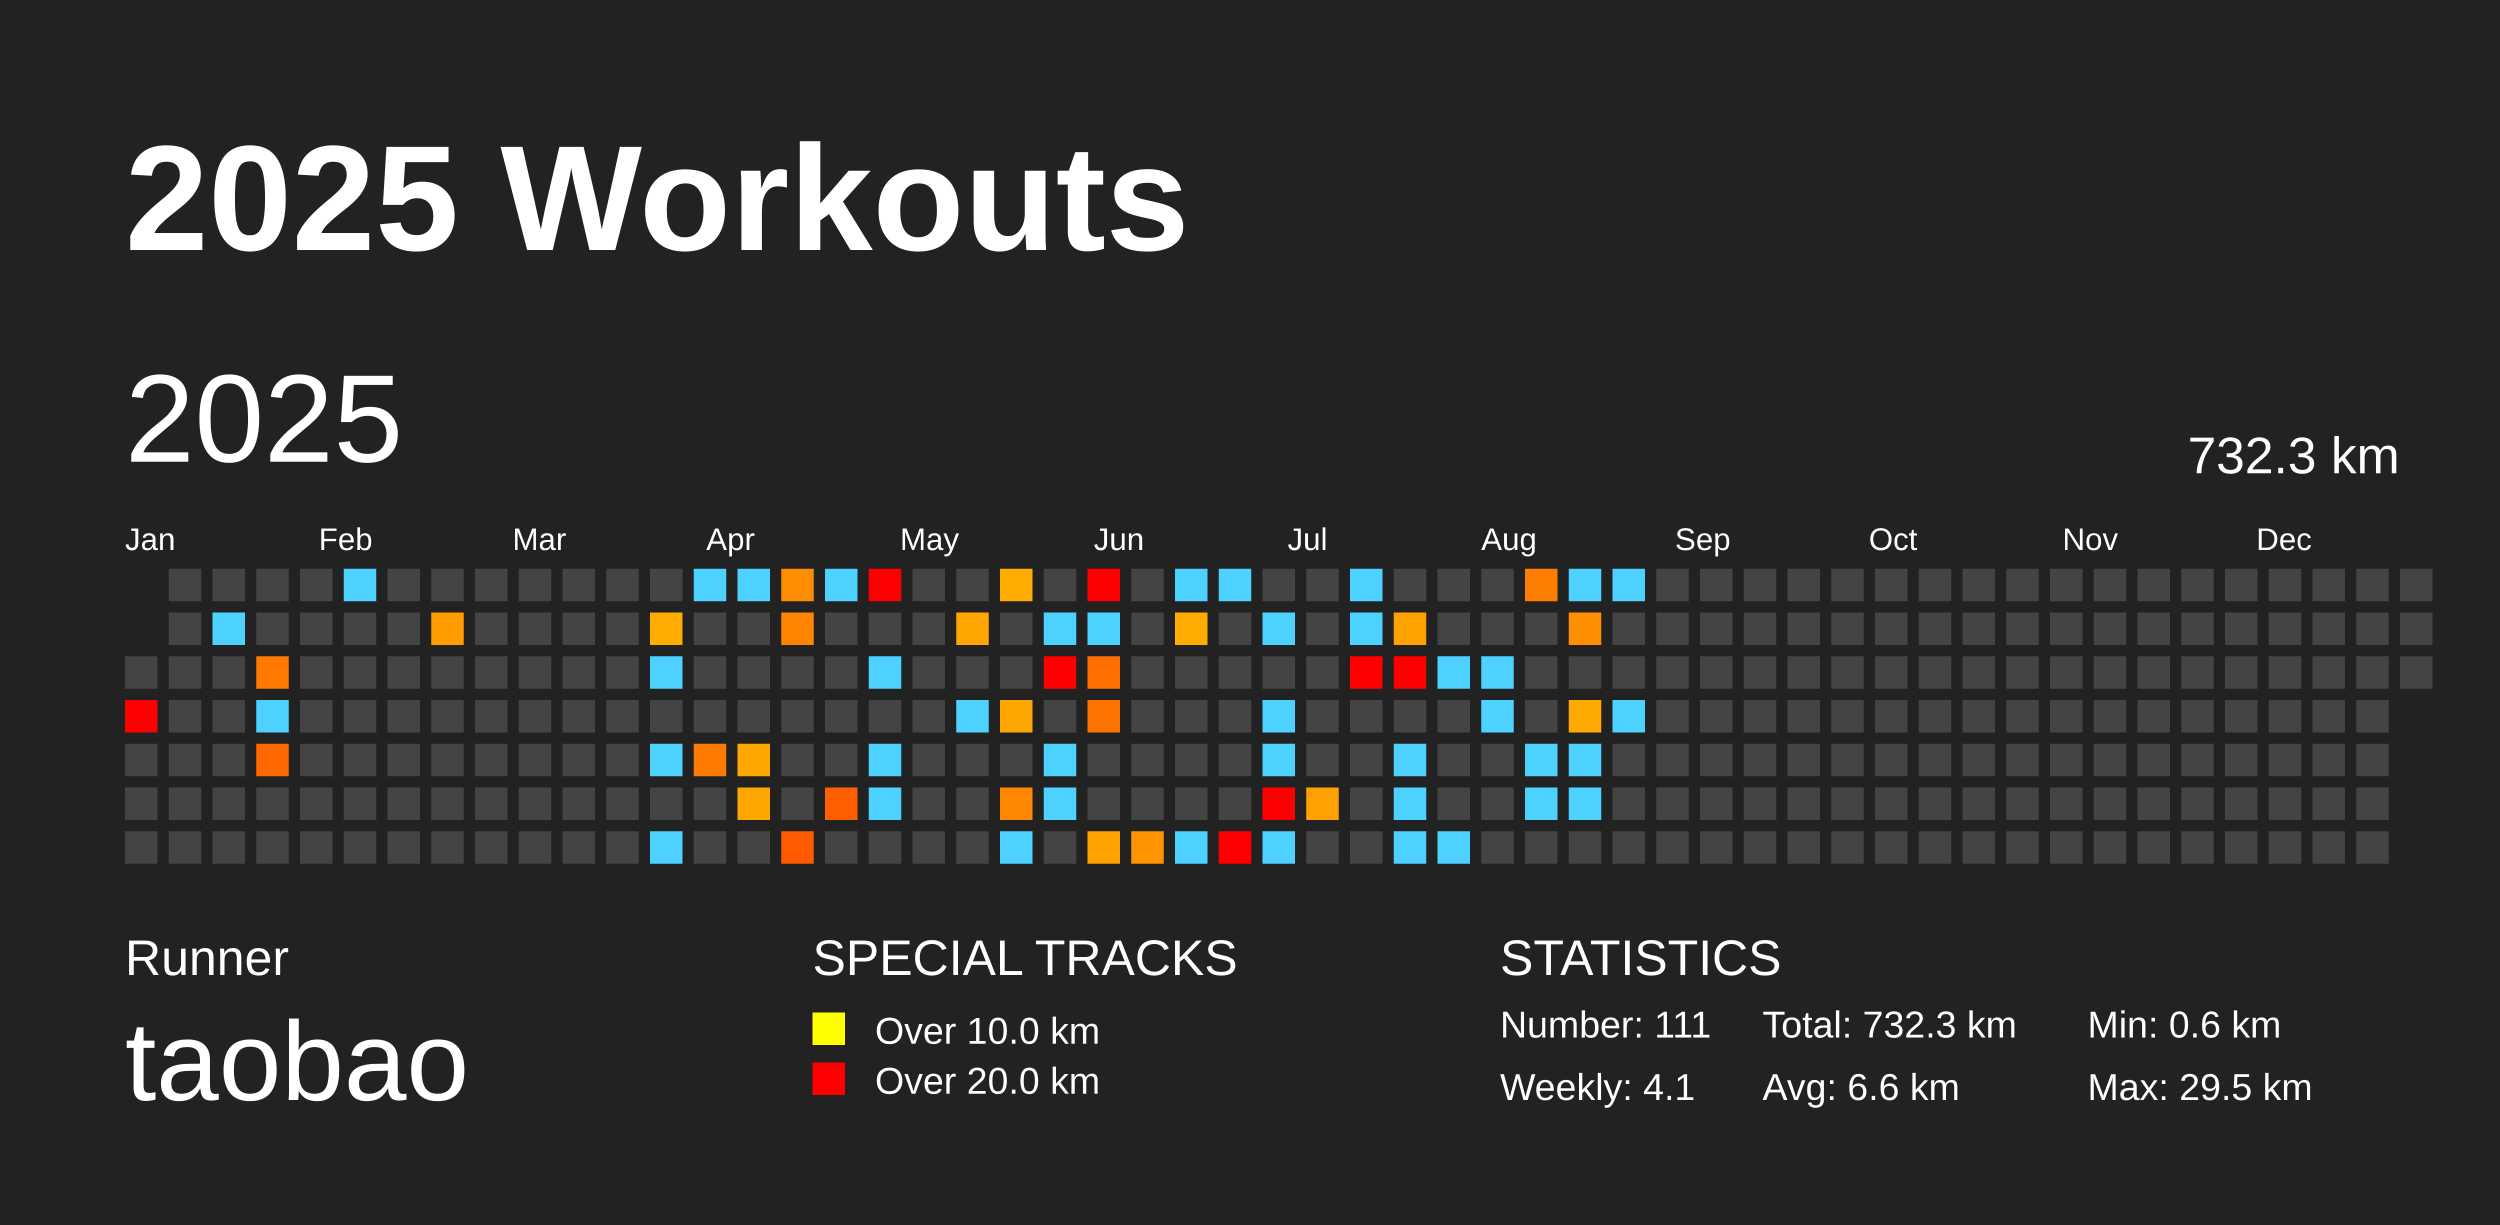
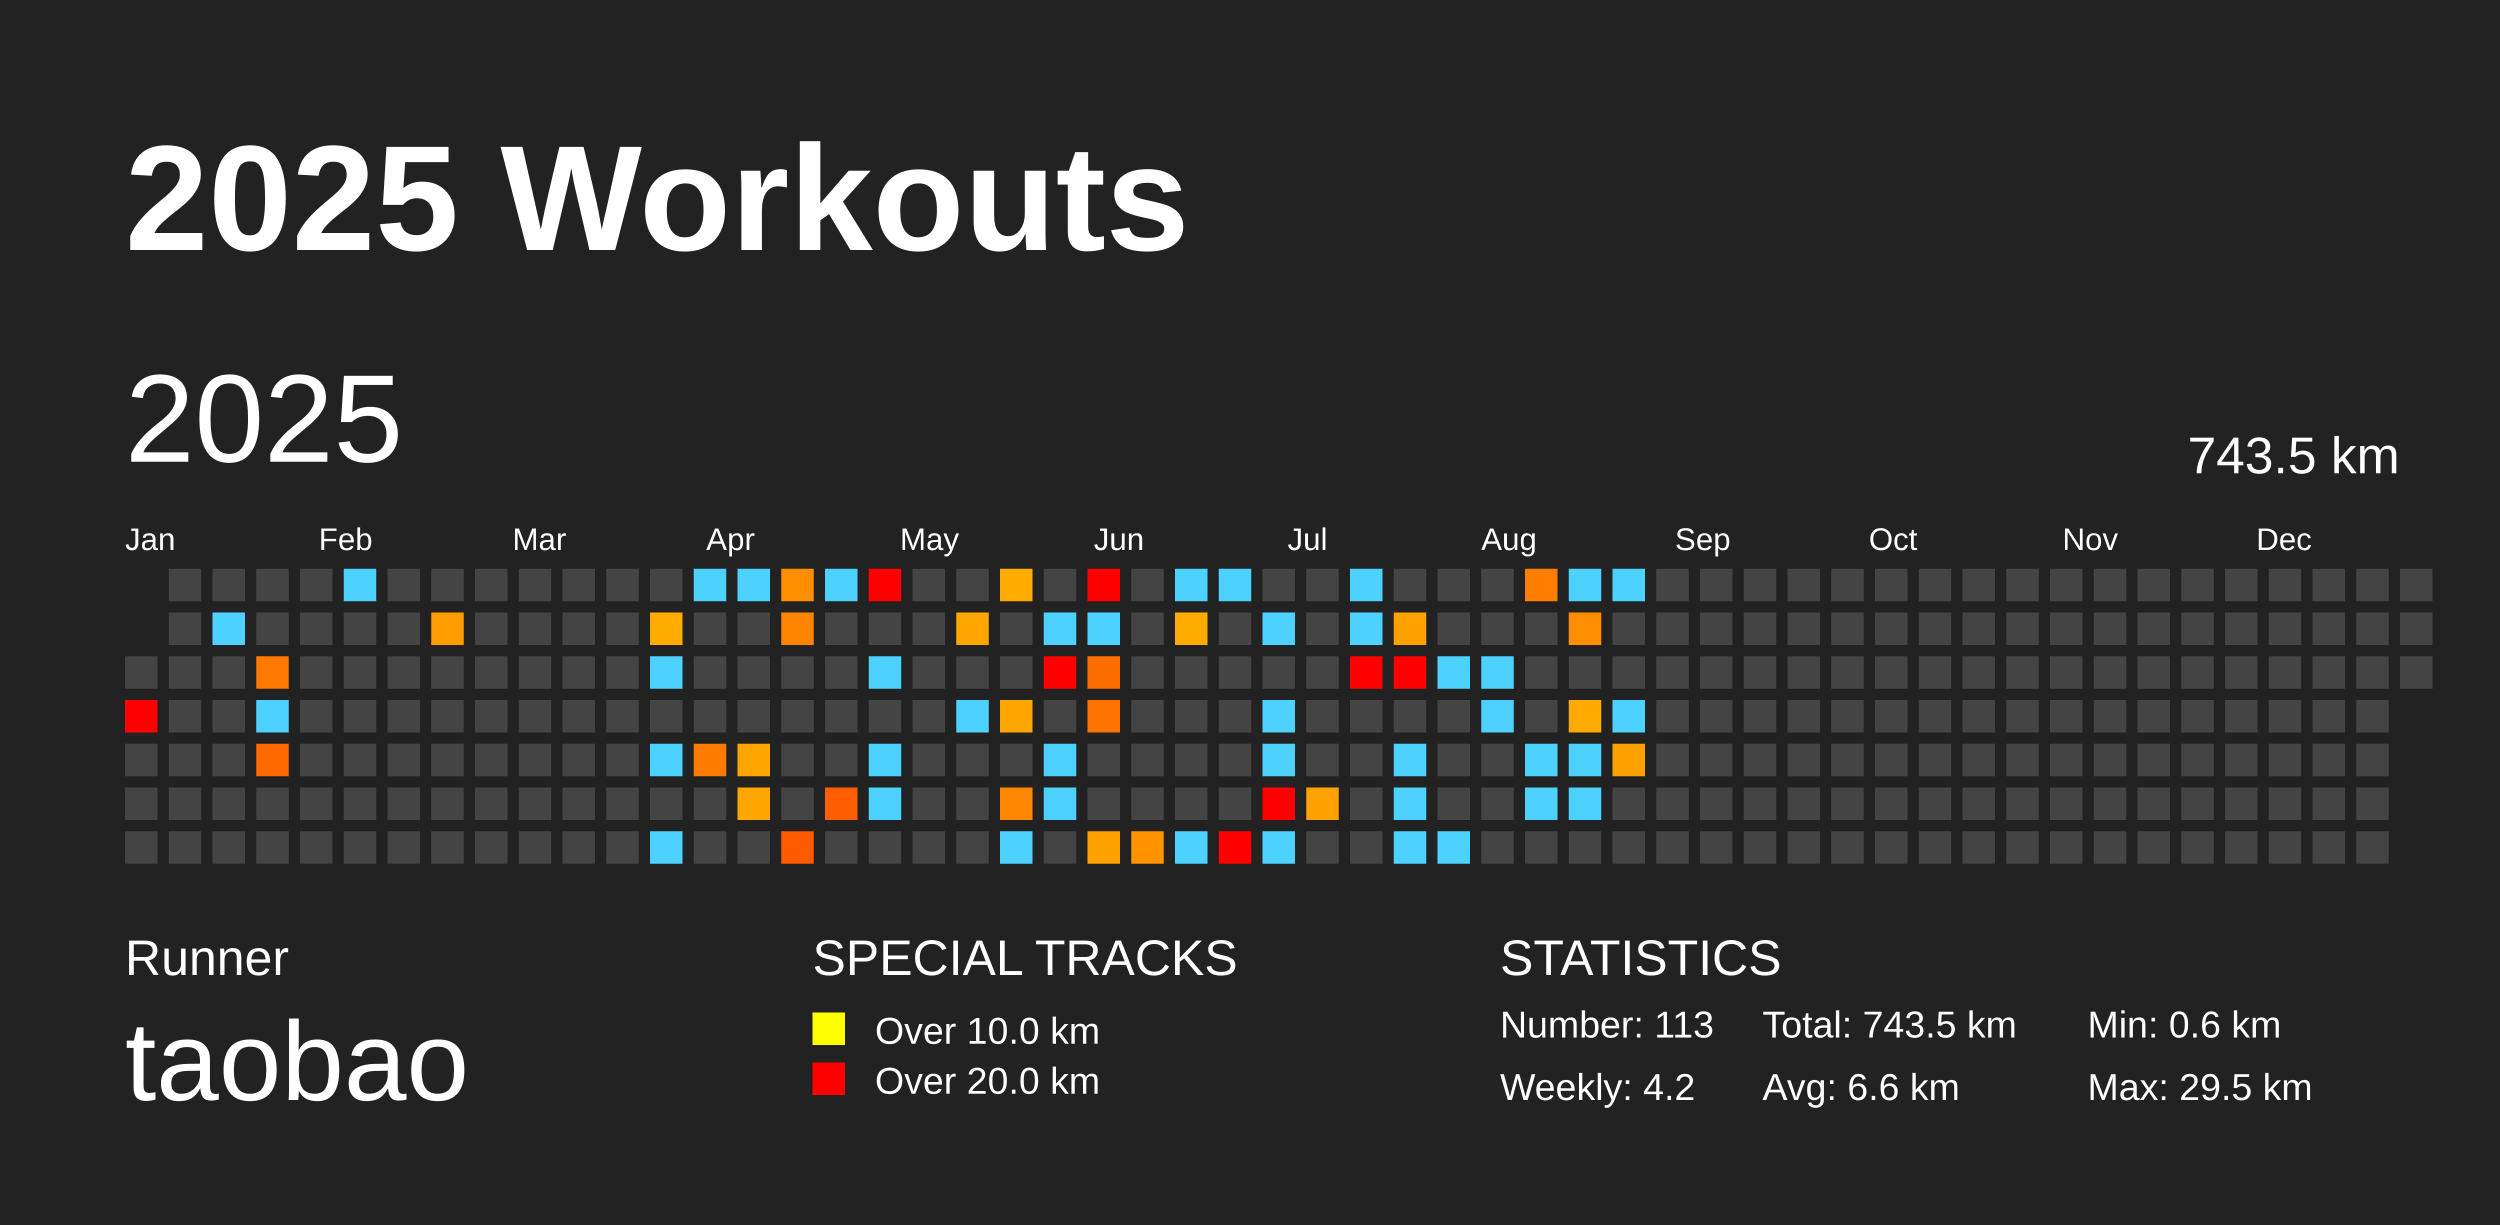
<svg xmlns="http://www.w3.org/2000/svg" baseProfile="full" height="98mm" version="1.1" viewBox="0,0,200,98" width="200mm">
  <defs />
  <rect fill="#222222" height="98" width="200" x="0" y="0" />
  <text fill="#FFFFFF" style="font-size:12px; font-family:Arial; font-weight:bold;" x="10" y="20">2025 Workouts</text>
  <text fill="#FFFFFF" style="font-size:4px; font-family:Arial" x="10" y="78">Runner</text>
  <text fill="#FFFFFF" style="font-size:9px; font-family:Arial" x="10" y="88">taobao</text>
  <text fill="#FFFFFF" style="font-size:4px; font-family:Arial" x="65" y="78">SPECIAL TRACKS</text>
  <rect fill="yellow" height="2.6" width="2.6" x="65" y="81" />
  <text fill="#FFFFFF" style="font-size:3px; font-family:Arial" x="70" y="83.5">Over 10.0 km</text>
  <rect fill="red" height="2.6" width="2.6" x="65" y="85" />
  <text fill="#FFFFFF" style="font-size:3px; font-family:Arial" x="70" y="87.5">Over 20.0 km</text>
  <text fill="#FFFFFF" style="font-size:4px; font-family:Arial" x="120" y="78">STATISTICS</text>
-   <text fill="#FFFFFF" style="font-size:3px; font-family:Arial" x="120" y="83">Number: 111</text>
-   <text fill="#FFFFFF" style="font-size:3px; font-family:Arial" x="120" y="88">Weekly: 4.1</text>
-   <text fill="#FFFFFF" style="font-size:3px; font-family:Arial" x="141" y="83">Total: 732.3 km</text>
+   <text fill="#FFFFFF" style="font-size:3px; font-family:Arial" x="120" y="83">Number: 113</text>
+   <text fill="#FFFFFF" style="font-size:3px; font-family:Arial" x="120" y="88">Weekly: 4.2</text>
+   <text fill="#FFFFFF" style="font-size:3px; font-family:Arial" x="141" y="83">Total: 743.5 km</text>
  <text fill="#FFFFFF" style="font-size:3px; font-family:Arial" x="141" y="88">Avg: 6.6 km</text>
  <text fill="#FFFFFF" style="font-size:3px; font-family:Arial" x="167" y="83">Min: 0.6 km</text>
  <text fill="#FFFFFF" style="font-size:3px; font-family:Arial" x="167" y="88">Max: 29.5 km</text>
  <text dominant-baseline="hanging" fill="#FFFFFF" style="font-size:10.0px; font-family:Arial;" x="10" y="30">2025</text>
-   <text dominant-baseline="hanging" fill="#FFFFFF" style="font-size:4.125px; font-family:Arial;" x="175" y="35">732.3 km</text>
+   <text dominant-baseline="hanging" fill="#FFFFFF" style="font-size:4.125px; font-family:Arial;" x="175" y="35">743.5 km</text>
  <text fill="#FFFFFF" style="font-size:2.5px; font-family:Arial" x="10.0" y="44">Jan</text>
  <text fill="#FFFFFF" style="font-size:2.5px; font-family:Arial" x="25.5" y="44">Feb</text>
  <text fill="#FFFFFF" style="font-size:2.5px; font-family:Arial" x="41.0" y="44">Mar</text>
  <text fill="#FFFFFF" style="font-size:2.5px; font-family:Arial" x="56.5" y="44">Apr</text>
  <text fill="#FFFFFF" style="font-size:2.5px; font-family:Arial" x="72.0" y="44">May</text>
  <text fill="#FFFFFF" style="font-size:2.5px; font-family:Arial" x="87.5" y="44">Jun</text>
  <text fill="#FFFFFF" style="font-size:2.5px; font-family:Arial" x="103.0" y="44">Jul</text>
  <text fill="#FFFFFF" style="font-size:2.5px; font-family:Arial" x="118.5" y="44">Aug</text>
  <text fill="#FFFFFF" style="font-size:2.5px; font-family:Arial" x="134.0" y="44">Sep</text>
  <text fill="#FFFFFF" style="font-size:2.5px; font-family:Arial" x="149.5" y="44">Oct</text>
  <text fill="#FFFFFF" style="font-size:2.5px; font-family:Arial" x="165.0" y="44">Nov</text>
  <text fill="#FFFFFF" style="font-size:2.5px; font-family:Arial" x="180.5" y="44">Dec</text>
  <rect fill="#444444" height="2.6" width="2.6" x="10.0" y="52.5" />
  <rect fill="red" height="2.6" width="2.6" x="10.0" y="56.0" />
  <rect fill="#444444" height="2.6" width="2.6" x="10.0" y="59.5" />
  <rect fill="#444444" height="2.6" width="2.6" x="10.0" y="63.0" />
  <rect fill="#444444" height="2.6" width="2.6" x="10.0" y="66.5" />
  <rect fill="#444444" height="2.6" width="2.6" x="13.5" y="45.5" />
  <rect fill="#444444" height="2.6" width="2.6" x="13.5" y="49.0" />
  <rect fill="#444444" height="2.6" width="2.6" x="13.5" y="52.5" />
  <rect fill="#444444" height="2.6" width="2.6" x="13.5" y="56.0" />
  <rect fill="#444444" height="2.6" width="2.6" x="13.5" y="59.5" />
  <rect fill="#444444" height="2.6" width="2.6" x="13.5" y="63.0" />
  <rect fill="#444444" height="2.6" width="2.6" x="13.5" y="66.5" />
  <rect fill="#444444" height="2.6" width="2.6" x="17.0" y="45.5" />
  <rect fill="#4dd2ff" height="2.6" width="2.6" x="17.0" y="49.0" />
  <rect fill="#444444" height="2.6" width="2.6" x="17.0" y="52.5" />
  <rect fill="#444444" height="2.6" width="2.6" x="17.0" y="56.0" />
  <rect fill="#444444" height="2.6" width="2.6" x="17.0" y="59.5" />
  <rect fill="#444444" height="2.6" width="2.6" x="17.0" y="63.0" />
  <rect fill="#444444" height="2.6" width="2.6" x="17.0" y="66.5" />
  <rect fill="#444444" height="2.6" width="2.6" x="20.5" y="45.5" />
  <rect fill="#444444" height="2.6" width="2.6" x="20.5" y="49.0" />
  <rect fill="#ff7800" height="2.6" width="2.6" x="20.5" y="52.5" />
  <rect fill="#4dd2ff" height="2.6" width="2.6" x="20.5" y="56.0" />
  <rect fill="#ff6900" height="2.6" width="2.6" x="20.5" y="59.5" />
  <rect fill="#444444" height="2.6" width="2.6" x="20.5" y="63.0" />
  <rect fill="#444444" height="2.6" width="2.6" x="20.5" y="66.5" />
  <rect fill="#444444" height="2.6" width="2.6" x="24.0" y="45.5" />
  <rect fill="#444444" height="2.6" width="2.6" x="24.0" y="49.0" />
  <rect fill="#444444" height="2.6" width="2.6" x="24.0" y="52.5" />
  <rect fill="#444444" height="2.6" width="2.6" x="24.0" y="56.0" />
  <rect fill="#444444" height="2.6" width="2.6" x="24.0" y="59.5" />
  <rect fill="#444444" height="2.6" width="2.6" x="24.0" y="63.0" />
  <rect fill="#444444" height="2.6" width="2.6" x="24.0" y="66.5" />
  <rect fill="#4dd2ff" height="2.6" width="2.6" x="27.5" y="45.5" />
  <rect fill="#444444" height="2.6" width="2.6" x="27.5" y="49.0" />
  <rect fill="#444444" height="2.6" width="2.6" x="27.5" y="52.5" />
  <rect fill="#444444" height="2.6" width="2.6" x="27.5" y="56.0" />
  <rect fill="#444444" height="2.6" width="2.6" x="27.5" y="59.5" />
  <rect fill="#444444" height="2.6" width="2.6" x="27.5" y="63.0" />
  <rect fill="#444444" height="2.6" width="2.6" x="27.5" y="66.5" />
  <rect fill="#444444" height="2.6" width="2.6" x="31.0" y="45.5" />
  <rect fill="#444444" height="2.6" width="2.6" x="31.0" y="49.0" />
  <rect fill="#444444" height="2.6" width="2.6" x="31.0" y="52.5" />
  <rect fill="#444444" height="2.6" width="2.6" x="31.0" y="56.0" />
  <rect fill="#444444" height="2.6" width="2.6" x="31.0" y="59.5" />
  <rect fill="#444444" height="2.6" width="2.6" x="31.0" y="63.0" />
  <rect fill="#444444" height="2.6" width="2.6" x="31.0" y="66.5" />
  <rect fill="#444444" height="2.6" width="2.6" x="34.5" y="45.5" />
  <rect fill="#ff9c00" height="2.6" width="2.6" x="34.5" y="49.0" />
  <rect fill="#444444" height="2.6" width="2.6" x="34.5" y="52.5" />
  <rect fill="#444444" height="2.6" width="2.6" x="34.5" y="56.0" />
  <rect fill="#444444" height="2.6" width="2.6" x="34.5" y="59.5" />
  <rect fill="#444444" height="2.6" width="2.6" x="34.5" y="63.0" />
  <rect fill="#444444" height="2.6" width="2.6" x="34.5" y="66.5" />
  <rect fill="#444444" height="2.6" width="2.6" x="38.0" y="45.5" />
  <rect fill="#444444" height="2.6" width="2.6" x="38.0" y="49.0" />
  <rect fill="#444444" height="2.6" width="2.6" x="38.0" y="52.5" />
  <rect fill="#444444" height="2.6" width="2.6" x="38.0" y="56.0" />
  <rect fill="#444444" height="2.6" width="2.6" x="38.0" y="59.5" />
  <rect fill="#444444" height="2.6" width="2.6" x="38.0" y="63.0" />
  <rect fill="#444444" height="2.6" width="2.6" x="38.0" y="66.5" />
  <rect fill="#444444" height="2.6" width="2.6" x="41.5" y="45.5" />
  <rect fill="#444444" height="2.6" width="2.6" x="41.5" y="49.0" />
  <rect fill="#444444" height="2.6" width="2.6" x="41.5" y="52.5" />
  <rect fill="#444444" height="2.6" width="2.6" x="41.5" y="56.0" />
  <rect fill="#444444" height="2.6" width="2.6" x="41.5" y="59.5" />
  <rect fill="#444444" height="2.6" width="2.6" x="41.5" y="63.0" />
  <rect fill="#444444" height="2.6" width="2.6" x="41.5" y="66.5" />
  <rect fill="#444444" height="2.6" width="2.6" x="45.0" y="45.5" />
  <rect fill="#444444" height="2.6" width="2.6" x="45.0" y="49.0" />
  <rect fill="#444444" height="2.6" width="2.6" x="45.0" y="52.5" />
  <rect fill="#444444" height="2.6" width="2.6" x="45.0" y="56.0" />
  <rect fill="#444444" height="2.6" width="2.6" x="45.0" y="59.5" />
  <rect fill="#444444" height="2.6" width="2.6" x="45.0" y="63.0" />
  <rect fill="#444444" height="2.6" width="2.6" x="45.0" y="66.5" />
  <rect fill="#444444" height="2.6" width="2.6" x="48.5" y="45.5" />
  <rect fill="#444444" height="2.6" width="2.6" x="48.5" y="49.0" />
  <rect fill="#444444" height="2.6" width="2.6" x="48.5" y="52.5" />
  <rect fill="#444444" height="2.6" width="2.6" x="48.5" y="56.0" />
  <rect fill="#444444" height="2.6" width="2.6" x="48.5" y="59.5" />
  <rect fill="#444444" height="2.6" width="2.6" x="48.5" y="63.0" />
  <rect fill="#444444" height="2.6" width="2.6" x="48.5" y="66.5" />
  <rect fill="#444444" height="2.6" width="2.6" x="52.0" y="45.5" />
  <rect fill="#ffab00" height="2.6" width="2.6" x="52.0" y="49.0" />
  <rect fill="#4dd2ff" height="2.6" width="2.6" x="52.0" y="52.5" />
  <rect fill="#444444" height="2.6" width="2.6" x="52.0" y="56.0" />
  <rect fill="#4dd2ff" height="2.6" width="2.6" x="52.0" y="59.5" />
  <rect fill="#444444" height="2.6" width="2.6" x="52.0" y="63.0" />
  <rect fill="#4dd2ff" height="2.6" width="2.6" x="52.0" y="66.5" />
  <rect fill="#4dd2ff" height="2.6" width="2.6" x="55.5" y="45.5" />
  <rect fill="#444444" height="2.6" width="2.6" x="55.5" y="49.0" />
  <rect fill="#444444" height="2.6" width="2.6" x="55.5" y="52.5" />
  <rect fill="#444444" height="2.6" width="2.6" x="55.5" y="56.0" />
  <rect fill="#ff7b00" height="2.6" width="2.6" x="55.5" y="59.5" />
  <rect fill="#444444" height="2.6" width="2.6" x="55.5" y="63.0" />
  <rect fill="#444444" height="2.6" width="2.6" x="55.5" y="66.5" />
  <rect fill="#4dd2ff" height="2.6" width="2.6" x="59.0" y="45.5" />
  <rect fill="#444444" height="2.6" width="2.6" x="59.0" y="49.0" />
  <rect fill="#444444" height="2.6" width="2.6" x="59.0" y="52.5" />
  <rect fill="#444444" height="2.6" width="2.6" x="59.0" y="56.0" />
  <rect fill="#ffa600" height="2.6" width="2.6" x="59.0" y="59.5" />
  <rect fill="#ffa600" height="2.6" width="2.6" x="59.0" y="63.0" />
  <rect fill="#444444" height="2.6" width="2.6" x="59.0" y="66.5" />
  <rect fill="#ff8d00" height="2.6" width="2.6" x="62.5" y="45.5" />
  <rect fill="#ff8500" height="2.6" width="2.6" x="62.5" y="49.0" />
  <rect fill="#444444" height="2.6" width="2.6" x="62.5" y="52.5" />
  <rect fill="#444444" height="2.6" width="2.6" x="62.5" y="56.0" />
  <rect fill="#444444" height="2.6" width="2.6" x="62.5" y="59.5" />
  <rect fill="#444444" height="2.6" width="2.6" x="62.5" y="63.0" />
  <rect fill="#ff5a00" height="2.6" width="2.6" x="62.5" y="66.5" />
  <rect fill="#4dd2ff" height="2.6" width="2.6" x="66.0" y="45.5" />
  <rect fill="#444444" height="2.6" width="2.6" x="66.0" y="49.0" />
  <rect fill="#444444" height="2.6" width="2.6" x="66.0" y="52.5" />
  <rect fill="#444444" height="2.6" width="2.6" x="66.0" y="56.0" />
  <rect fill="#444444" height="2.6" width="2.6" x="66.0" y="59.5" />
  <rect fill="#ff5f00" height="2.6" width="2.6" x="66.0" y="63.0" />
  <rect fill="#444444" height="2.6" width="2.6" x="66.0" y="66.5" />
  <rect fill="red" height="2.6" width="2.6" x="69.5" y="45.5" />
  <rect fill="#444444" height="2.6" width="2.6" x="69.5" y="49.0" />
  <rect fill="#4dd2ff" height="2.6" width="2.6" x="69.5" y="52.5" />
  <rect fill="#444444" height="2.6" width="2.6" x="69.5" y="56.0" />
  <rect fill="#4dd2ff" height="2.6" width="2.6" x="69.5" y="59.5" />
  <rect fill="#4dd2ff" height="2.6" width="2.6" x="69.5" y="63.0" />
  <rect fill="#444444" height="2.6" width="2.6" x="69.5" y="66.5" />
  <rect fill="#444444" height="2.6" width="2.6" x="73.0" y="45.5" />
  <rect fill="#444444" height="2.6" width="2.6" x="73.0" y="49.0" />
  <rect fill="#444444" height="2.6" width="2.6" x="73.0" y="52.5" />
  <rect fill="#444444" height="2.6" width="2.6" x="73.0" y="56.0" />
  <rect fill="#444444" height="2.6" width="2.6" x="73.0" y="59.5" />
  <rect fill="#444444" height="2.6" width="2.6" x="73.0" y="63.0" />
  <rect fill="#444444" height="2.6" width="2.6" x="73.0" y="66.5" />
  <rect fill="#444444" height="2.6" width="2.6" x="76.5" y="45.5" />
  <rect fill="#ffa700" height="2.6" width="2.6" x="76.5" y="49.0" />
  <rect fill="#444444" height="2.6" width="2.6" x="76.5" y="52.5" />
  <rect fill="#4dd2ff" height="2.6" width="2.6" x="76.5" y="56.0" />
  <rect fill="#444444" height="2.6" width="2.6" x="76.5" y="59.5" />
  <rect fill="#444444" height="2.6" width="2.6" x="76.5" y="63.0" />
  <rect fill="#444444" height="2.6" width="2.6" x="76.5" y="66.5" />
  <rect fill="#ffab00" height="2.6" width="2.6" x="80.0" y="45.5" />
  <rect fill="#444444" height="2.6" width="2.6" x="80.0" y="49.0" />
  <rect fill="#444444" height="2.6" width="2.6" x="80.0" y="52.5" />
  <rect fill="#ffa700" height="2.6" width="2.6" x="80.0" y="56.0" />
  <rect fill="#444444" height="2.6" width="2.6" x="80.0" y="59.5" />
  <rect fill="#ff8700" height="2.6" width="2.6" x="80.0" y="63.0" />
  <rect fill="#4dd2ff" height="2.6" width="2.6" x="80.0" y="66.5" />
  <rect fill="#444444" height="2.6" width="2.6" x="83.5" y="45.5" />
  <rect fill="#4dd2ff" height="2.6" width="2.6" x="83.5" y="49.0" />
  <rect fill="red" height="2.6" width="2.6" x="83.5" y="52.5" />
  <rect fill="#444444" height="2.6" width="2.6" x="83.5" y="56.0" />
  <rect fill="#4dd2ff" height="2.6" width="2.6" x="83.5" y="59.5" />
  <rect fill="#4dd2ff" height="2.6" width="2.6" x="83.5" y="63.0" />
  <rect fill="#444444" height="2.6" width="2.6" x="83.5" y="66.5" />
  <rect fill="red" height="2.6" width="2.6" x="87.0" y="45.5" />
  <rect fill="#4dd2ff" height="2.6" width="2.6" x="87.0" y="49.0" />
  <rect fill="#ff6f00" height="2.6" width="2.6" x="87.0" y="52.5" />
  <rect fill="#ff7300" height="2.6" width="2.6" x="87.0" y="56.0" />
  <rect fill="#444444" height="2.6" width="2.6" x="87.0" y="59.5" />
  <rect fill="#444444" height="2.6" width="2.6" x="87.0" y="63.0" />
  <rect fill="#ffa200" height="2.6" width="2.6" x="87.0" y="66.5" />
  <rect fill="#444444" height="2.6" width="2.6" x="90.5" y="45.5" />
  <rect fill="#444444" height="2.6" width="2.6" x="90.5" y="49.0" />
  <rect fill="#444444" height="2.6" width="2.6" x="90.5" y="52.5" />
  <rect fill="#444444" height="2.6" width="2.6" x="90.5" y="56.0" />
  <rect fill="#444444" height="2.6" width="2.6" x="90.5" y="59.5" />
  <rect fill="#444444" height="2.6" width="2.6" x="90.5" y="63.0" />
  <rect fill="#ff9400" height="2.6" width="2.6" x="90.5" y="66.5" />
  <rect fill="#4dd2ff" height="2.6" width="2.6" x="94.0" y="45.5" />
  <rect fill="#ffab00" height="2.6" width="2.6" x="94.0" y="49.0" />
  <rect fill="#444444" height="2.6" width="2.6" x="94.0" y="52.5" />
  <rect fill="#444444" height="2.6" width="2.6" x="94.0" y="56.0" />
  <rect fill="#444444" height="2.6" width="2.6" x="94.0" y="59.5" />
  <rect fill="#444444" height="2.6" width="2.6" x="94.0" y="63.0" />
  <rect fill="#4dd2ff" height="2.6" width="2.6" x="94.0" y="66.5" />
  <rect fill="#4dd2ff" height="2.6" width="2.6" x="97.5" y="45.5" />
  <rect fill="#444444" height="2.6" width="2.6" x="97.5" y="49.0" />
  <rect fill="#444444" height="2.6" width="2.6" x="97.5" y="52.5" />
  <rect fill="#444444" height="2.6" width="2.6" x="97.5" y="56.0" />
  <rect fill="#444444" height="2.6" width="2.6" x="97.5" y="59.5" />
  <rect fill="#444444" height="2.6" width="2.6" x="97.5" y="63.0" />
  <rect fill="red" height="2.6" width="2.6" x="97.5" y="66.5" />
  <rect fill="#444444" height="2.6" width="2.6" x="101.0" y="45.5" />
  <rect fill="#4dd2ff" height="2.6" width="2.6" x="101.0" y="49.0" />
  <rect fill="#444444" height="2.6" width="2.6" x="101.0" y="52.5" />
  <rect fill="#4dd2ff" height="2.6" width="2.6" x="101.0" y="56.0" />
  <rect fill="#4dd2ff" height="2.6" width="2.6" x="101.0" y="59.5" />
  <rect fill="red" height="2.6" width="2.6" x="101.0" y="63.0" />
  <rect fill="#4dd2ff" height="2.6" width="2.6" x="101.0" y="66.5" />
  <rect fill="#444444" height="2.6" width="2.6" x="104.5" y="45.5" />
  <rect fill="#444444" height="2.6" width="2.6" x="104.5" y="49.0" />
  <rect fill="#444444" height="2.6" width="2.6" x="104.5" y="52.5" />
  <rect fill="#444444" height="2.6" width="2.6" x="104.5" y="56.0" />
  <rect fill="#444444" height="2.6" width="2.6" x="104.5" y="59.5" />
  <rect fill="#ffa100" height="2.6" width="2.6" x="104.5" y="63.0" />
  <rect fill="#444444" height="2.6" width="2.6" x="104.5" y="66.5" />
  <rect fill="#4dd2ff" height="2.6" width="2.6" x="108.0" y="45.5" />
  <rect fill="#4dd2ff" height="2.6" width="2.6" x="108.0" y="49.0" />
  <rect fill="red" height="2.6" width="2.6" x="108.0" y="52.5" />
  <rect fill="#444444" height="2.6" width="2.6" x="108.0" y="56.0" />
  <rect fill="#444444" height="2.6" width="2.6" x="108.0" y="59.5" />
  <rect fill="#444444" height="2.6" width="2.6" x="108.0" y="63.0" />
  <rect fill="#444444" height="2.6" width="2.6" x="108.0" y="66.5" />
  <rect fill="#444444" height="2.6" width="2.6" x="111.5" y="45.5" />
  <rect fill="#ffa200" height="2.6" width="2.6" x="111.5" y="49.0" />
  <rect fill="red" height="2.6" width="2.6" x="111.5" y="52.5" />
  <rect fill="#444444" height="2.6" width="2.6" x="111.5" y="56.0" />
  <rect fill="#4dd2ff" height="2.6" width="2.6" x="111.5" y="59.5" />
  <rect fill="#4dd2ff" height="2.6" width="2.6" x="111.5" y="63.0" />
  <rect fill="#4dd2ff" height="2.6" width="2.6" x="111.5" y="66.5" />
  <rect fill="#444444" height="2.6" width="2.6" x="115.0" y="45.5" />
  <rect fill="#444444" height="2.6" width="2.6" x="115.0" y="49.0" />
  <rect fill="#4dd2ff" height="2.6" width="2.6" x="115.0" y="52.5" />
  <rect fill="#444444" height="2.6" width="2.6" x="115.0" y="56.0" />
  <rect fill="#444444" height="2.6" width="2.6" x="115.0" y="59.5" />
  <rect fill="#444444" height="2.6" width="2.6" x="115.0" y="63.0" />
  <rect fill="#4dd2ff" height="2.6" width="2.6" x="115.0" y="66.5" />
  <rect fill="#444444" height="2.6" width="2.6" x="118.5" y="45.5" />
  <rect fill="#444444" height="2.6" width="2.6" x="118.5" y="49.0" />
  <rect fill="#4dd2ff" height="2.6" width="2.6" x="118.5" y="52.5" />
  <rect fill="#4dd2ff" height="2.6" width="2.6" x="118.5" y="56.0" />
  <rect fill="#444444" height="2.6" width="2.6" x="118.5" y="59.5" />
  <rect fill="#444444" height="2.6" width="2.6" x="118.5" y="63.0" />
  <rect fill="#444444" height="2.6" width="2.6" x="118.5" y="66.5" />
  <rect fill="#ff7d00" height="2.6" width="2.6" x="122.0" y="45.5" />
  <rect fill="#444444" height="2.6" width="2.6" x="122.0" y="49.0" />
  <rect fill="#444444" height="2.6" width="2.6" x="122.0" y="52.5" />
  <rect fill="#444444" height="2.6" width="2.6" x="122.0" y="56.0" />
  <rect fill="#4dd2ff" height="2.6" width="2.6" x="122.0" y="59.5" />
  <rect fill="#4dd2ff" height="2.6" width="2.6" x="122.0" y="63.0" />
  <rect fill="#444444" height="2.6" width="2.6" x="122.0" y="66.5" />
  <rect fill="#4dd2ff" height="2.6" width="2.6" x="125.5" y="45.5" />
  <rect fill="#ff8f00" height="2.6" width="2.6" x="125.5" y="49.0" />
  <rect fill="#444444" height="2.6" width="2.6" x="125.5" y="52.5" />
  <rect fill="#ffaa00" height="2.6" width="2.6" x="125.5" y="56.0" />
  <rect fill="#4dd2ff" height="2.6" width="2.6" x="125.5" y="59.5" />
  <rect fill="#4dd2ff" height="2.6" width="2.6" x="125.5" y="63.0" />
  <rect fill="#444444" height="2.6" width="2.6" x="125.5" y="66.5" />
  <rect fill="#4dd2ff" height="2.6" width="2.6" x="129.0" y="45.5" />
  <rect fill="#444444" height="2.6" width="2.6" x="129.0" y="49.0" />
  <rect fill="#444444" height="2.6" width="2.6" x="129.0" y="52.5" />
  <rect fill="#4dd2ff" height="2.6" width="2.6" x="129.0" y="56.0" />
-   <rect fill="#444444" height="2.6" width="2.6" x="129.0" y="59.5" />
+   <rect fill="#ffa100" height="2.6" width="2.6" x="129.0" y="59.5" />
  <rect fill="#444444" height="2.6" width="2.6" x="129.0" y="63.0" />
  <rect fill="#444444" height="2.6" width="2.6" x="129.0" y="66.5" />
  <rect fill="#444444" height="2.6" width="2.6" x="132.5" y="45.5" />
  <rect fill="#444444" height="2.6" width="2.6" x="132.5" y="49.0" />
  <rect fill="#444444" height="2.6" width="2.6" x="132.5" y="52.5" />
  <rect fill="#444444" height="2.6" width="2.6" x="132.5" y="56.0" />
  <rect fill="#444444" height="2.6" width="2.6" x="132.5" y="59.5" />
  <rect fill="#444444" height="2.6" width="2.6" x="132.5" y="63.0" />
  <rect fill="#444444" height="2.6" width="2.6" x="132.5" y="66.5" />
  <rect fill="#444444" height="2.6" width="2.6" x="136.0" y="45.5" />
  <rect fill="#444444" height="2.6" width="2.6" x="136.0" y="49.0" />
  <rect fill="#444444" height="2.6" width="2.6" x="136.0" y="52.5" />
  <rect fill="#444444" height="2.6" width="2.6" x="136.0" y="56.0" />
  <rect fill="#444444" height="2.6" width="2.6" x="136.0" y="59.5" />
  <rect fill="#444444" height="2.6" width="2.6" x="136.0" y="63.0" />
  <rect fill="#444444" height="2.6" width="2.6" x="136.0" y="66.5" />
  <rect fill="#444444" height="2.6" width="2.6" x="139.5" y="45.5" />
  <rect fill="#444444" height="2.6" width="2.6" x="139.5" y="49.0" />
  <rect fill="#444444" height="2.6" width="2.6" x="139.5" y="52.5" />
  <rect fill="#444444" height="2.6" width="2.6" x="139.5" y="56.0" />
  <rect fill="#444444" height="2.6" width="2.6" x="139.5" y="59.5" />
  <rect fill="#444444" height="2.6" width="2.6" x="139.5" y="63.0" />
  <rect fill="#444444" height="2.6" width="2.6" x="139.5" y="66.5" />
  <rect fill="#444444" height="2.6" width="2.6" x="143.0" y="45.5" />
  <rect fill="#444444" height="2.6" width="2.6" x="143.0" y="49.0" />
  <rect fill="#444444" height="2.6" width="2.6" x="143.0" y="52.5" />
  <rect fill="#444444" height="2.6" width="2.6" x="143.0" y="56.0" />
  <rect fill="#444444" height="2.6" width="2.6" x="143.0" y="59.5" />
  <rect fill="#444444" height="2.6" width="2.6" x="143.0" y="63.0" />
  <rect fill="#444444" height="2.6" width="2.6" x="143.0" y="66.5" />
  <rect fill="#444444" height="2.6" width="2.6" x="146.5" y="45.5" />
  <rect fill="#444444" height="2.6" width="2.6" x="146.5" y="49.0" />
  <rect fill="#444444" height="2.6" width="2.6" x="146.5" y="52.5" />
  <rect fill="#444444" height="2.6" width="2.6" x="146.5" y="56.0" />
  <rect fill="#444444" height="2.6" width="2.6" x="146.5" y="59.5" />
  <rect fill="#444444" height="2.6" width="2.6" x="146.5" y="63.0" />
  <rect fill="#444444" height="2.6" width="2.6" x="146.5" y="66.5" />
  <rect fill="#444444" height="2.6" width="2.6" x="150.0" y="45.5" />
  <rect fill="#444444" height="2.6" width="2.6" x="150.0" y="49.0" />
  <rect fill="#444444" height="2.6" width="2.6" x="150.0" y="52.5" />
  <rect fill="#444444" height="2.6" width="2.6" x="150.0" y="56.0" />
  <rect fill="#444444" height="2.6" width="2.6" x="150.0" y="59.5" />
  <rect fill="#444444" height="2.6" width="2.6" x="150.0" y="63.0" />
  <rect fill="#444444" height="2.6" width="2.6" x="150.0" y="66.5" />
  <rect fill="#444444" height="2.6" width="2.6" x="153.5" y="45.5" />
  <rect fill="#444444" height="2.6" width="2.6" x="153.5" y="49.0" />
  <rect fill="#444444" height="2.6" width="2.6" x="153.5" y="52.5" />
  <rect fill="#444444" height="2.6" width="2.6" x="153.5" y="56.0" />
  <rect fill="#444444" height="2.6" width="2.6" x="153.5" y="59.5" />
  <rect fill="#444444" height="2.6" width="2.6" x="153.5" y="63.0" />
  <rect fill="#444444" height="2.6" width="2.6" x="153.5" y="66.5" />
  <rect fill="#444444" height="2.6" width="2.6" x="157.0" y="45.5" />
  <rect fill="#444444" height="2.6" width="2.6" x="157.0" y="49.0" />
  <rect fill="#444444" height="2.6" width="2.6" x="157.0" y="52.5" />
  <rect fill="#444444" height="2.6" width="2.6" x="157.0" y="56.0" />
  <rect fill="#444444" height="2.6" width="2.6" x="157.0" y="59.5" />
  <rect fill="#444444" height="2.6" width="2.6" x="157.0" y="63.0" />
  <rect fill="#444444" height="2.6" width="2.6" x="157.0" y="66.5" />
  <rect fill="#444444" height="2.6" width="2.6" x="160.5" y="45.5" />
  <rect fill="#444444" height="2.6" width="2.6" x="160.5" y="49.0" />
  <rect fill="#444444" height="2.6" width="2.6" x="160.5" y="52.5" />
  <rect fill="#444444" height="2.6" width="2.6" x="160.5" y="56.0" />
  <rect fill="#444444" height="2.6" width="2.6" x="160.5" y="59.5" />
  <rect fill="#444444" height="2.6" width="2.6" x="160.5" y="63.0" />
  <rect fill="#444444" height="2.6" width="2.6" x="160.5" y="66.5" />
  <rect fill="#444444" height="2.6" width="2.6" x="164.0" y="45.5" />
  <rect fill="#444444" height="2.6" width="2.6" x="164.0" y="49.0" />
  <rect fill="#444444" height="2.6" width="2.6" x="164.0" y="52.5" />
  <rect fill="#444444" height="2.6" width="2.6" x="164.0" y="56.0" />
  <rect fill="#444444" height="2.6" width="2.6" x="164.0" y="59.5" />
  <rect fill="#444444" height="2.6" width="2.6" x="164.0" y="63.0" />
  <rect fill="#444444" height="2.6" width="2.6" x="164.0" y="66.5" />
  <rect fill="#444444" height="2.6" width="2.6" x="167.5" y="45.5" />
  <rect fill="#444444" height="2.6" width="2.6" x="167.5" y="49.0" />
  <rect fill="#444444" height="2.6" width="2.6" x="167.5" y="52.5" />
  <rect fill="#444444" height="2.6" width="2.6" x="167.5" y="56.0" />
  <rect fill="#444444" height="2.6" width="2.6" x="167.5" y="59.5" />
  <rect fill="#444444" height="2.6" width="2.6" x="167.5" y="63.0" />
  <rect fill="#444444" height="2.6" width="2.6" x="167.5" y="66.5" />
  <rect fill="#444444" height="2.6" width="2.6" x="171.0" y="45.5" />
  <rect fill="#444444" height="2.6" width="2.6" x="171.0" y="49.0" />
  <rect fill="#444444" height="2.6" width="2.6" x="171.0" y="52.5" />
  <rect fill="#444444" height="2.6" width="2.6" x="171.0" y="56.0" />
  <rect fill="#444444" height="2.6" width="2.6" x="171.0" y="59.5" />
  <rect fill="#444444" height="2.6" width="2.6" x="171.0" y="63.0" />
  <rect fill="#444444" height="2.6" width="2.6" x="171.0" y="66.5" />
  <rect fill="#444444" height="2.6" width="2.6" x="174.5" y="45.5" />
  <rect fill="#444444" height="2.6" width="2.6" x="174.5" y="49.0" />
  <rect fill="#444444" height="2.6" width="2.6" x="174.5" y="52.5" />
  <rect fill="#444444" height="2.6" width="2.6" x="174.5" y="56.0" />
  <rect fill="#444444" height="2.6" width="2.6" x="174.5" y="59.5" />
  <rect fill="#444444" height="2.6" width="2.6" x="174.5" y="63.0" />
  <rect fill="#444444" height="2.6" width="2.6" x="174.5" y="66.5" />
  <rect fill="#444444" height="2.6" width="2.6" x="178.0" y="45.5" />
  <rect fill="#444444" height="2.6" width="2.6" x="178.0" y="49.0" />
  <rect fill="#444444" height="2.6" width="2.6" x="178.0" y="52.5" />
  <rect fill="#444444" height="2.6" width="2.6" x="178.0" y="56.0" />
  <rect fill="#444444" height="2.6" width="2.6" x="178.0" y="59.5" />
  <rect fill="#444444" height="2.6" width="2.6" x="178.0" y="63.0" />
  <rect fill="#444444" height="2.6" width="2.6" x="178.0" y="66.5" />
  <rect fill="#444444" height="2.6" width="2.6" x="181.5" y="45.5" />
  <rect fill="#444444" height="2.6" width="2.6" x="181.5" y="49.0" />
  <rect fill="#444444" height="2.6" width="2.6" x="181.5" y="52.5" />
  <rect fill="#444444" height="2.6" width="2.6" x="181.5" y="56.0" />
  <rect fill="#444444" height="2.6" width="2.6" x="181.5" y="59.5" />
  <rect fill="#444444" height="2.6" width="2.6" x="181.5" y="63.0" />
  <rect fill="#444444" height="2.6" width="2.6" x="181.5" y="66.5" />
  <rect fill="#444444" height="2.6" width="2.6" x="185.0" y="45.5" />
  <rect fill="#444444" height="2.6" width="2.6" x="185.0" y="49.0" />
  <rect fill="#444444" height="2.6" width="2.6" x="185.0" y="52.5" />
  <rect fill="#444444" height="2.6" width="2.6" x="185.0" y="56.0" />
  <rect fill="#444444" height="2.6" width="2.6" x="185.0" y="59.5" />
  <rect fill="#444444" height="2.6" width="2.6" x="185.0" y="63.0" />
  <rect fill="#444444" height="2.6" width="2.6" x="185.0" y="66.5" />
  <rect fill="#444444" height="2.6" width="2.6" x="188.5" y="45.5" />
  <rect fill="#444444" height="2.6" width="2.6" x="188.5" y="49.0" />
  <rect fill="#444444" height="2.6" width="2.6" x="188.5" y="52.5" />
  <rect fill="#444444" height="2.6" width="2.6" x="188.5" y="56.0" />
  <rect fill="#444444" height="2.6" width="2.6" x="188.5" y="59.5" />
  <rect fill="#444444" height="2.6" width="2.6" x="188.5" y="63.0" />
  <rect fill="#444444" height="2.6" width="2.6" x="188.5" y="66.5" />
  <rect fill="#444444" height="2.6" width="2.6" x="192.0" y="45.5" />
  <rect fill="#444444" height="2.6" width="2.6" x="192.0" y="49.0" />
  <rect fill="#444444" height="2.6" width="2.6" x="192.0" y="52.5" />
</svg>
